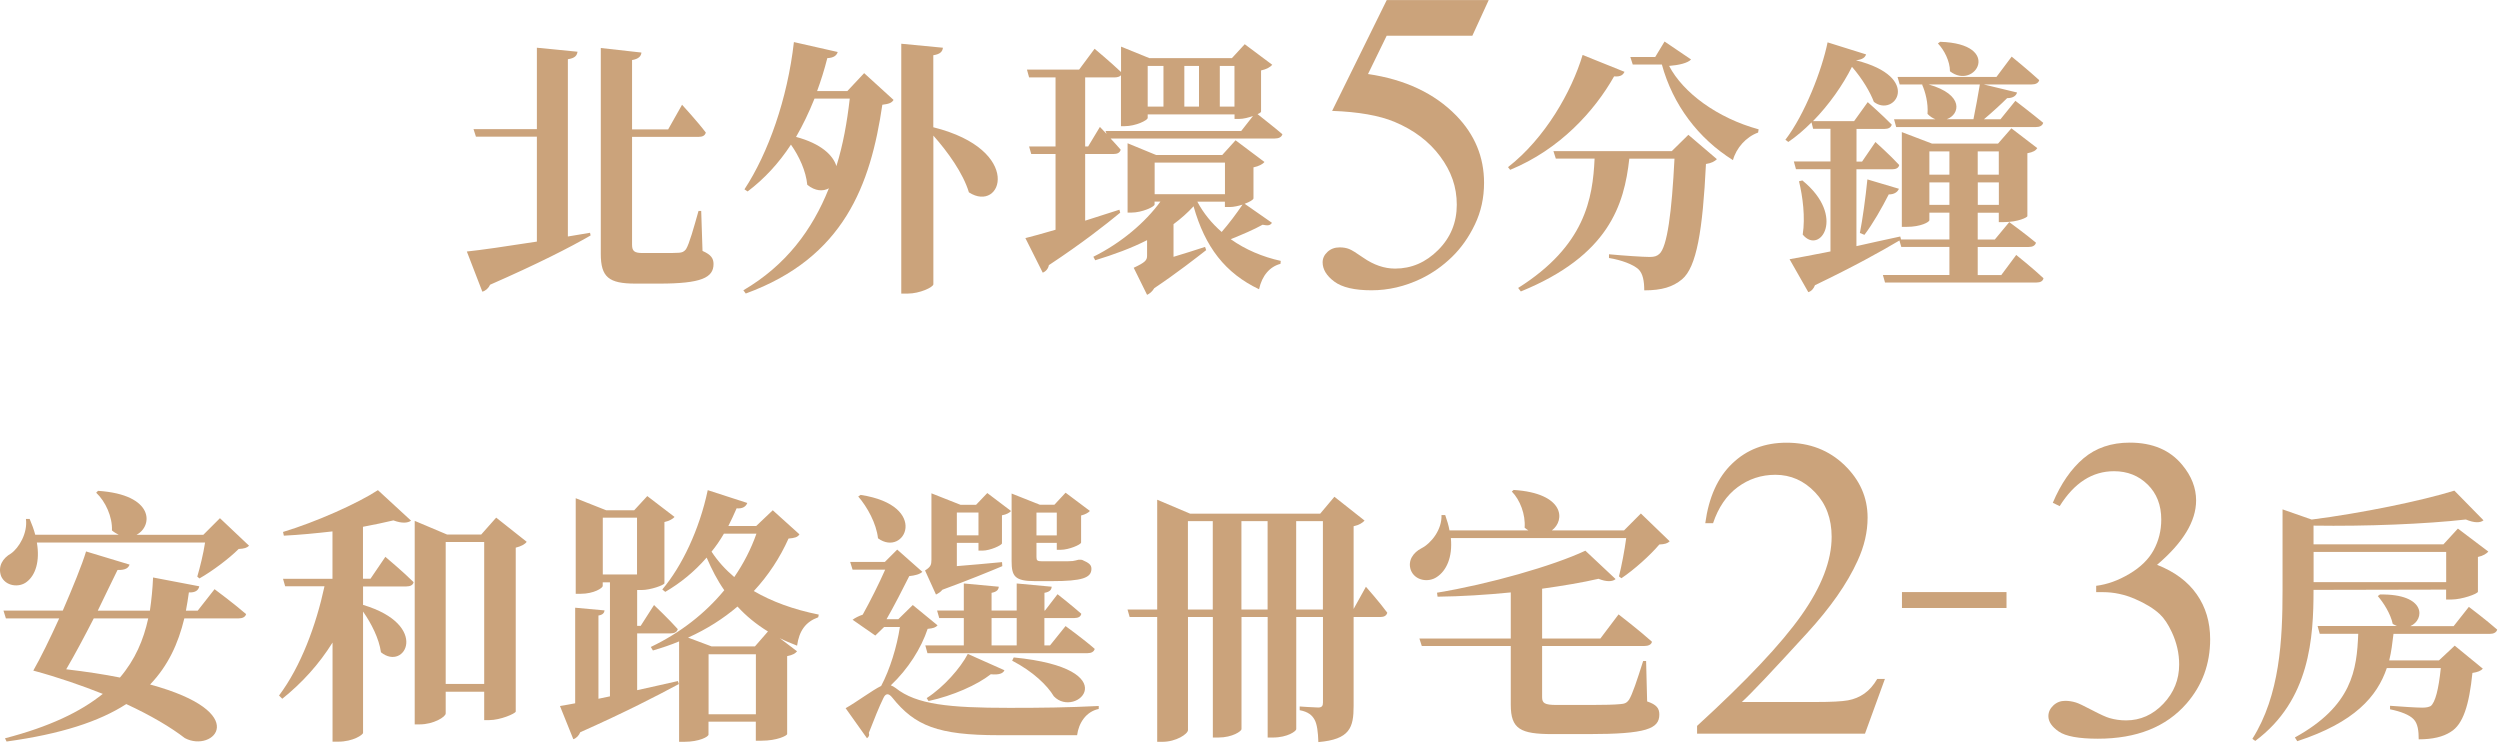
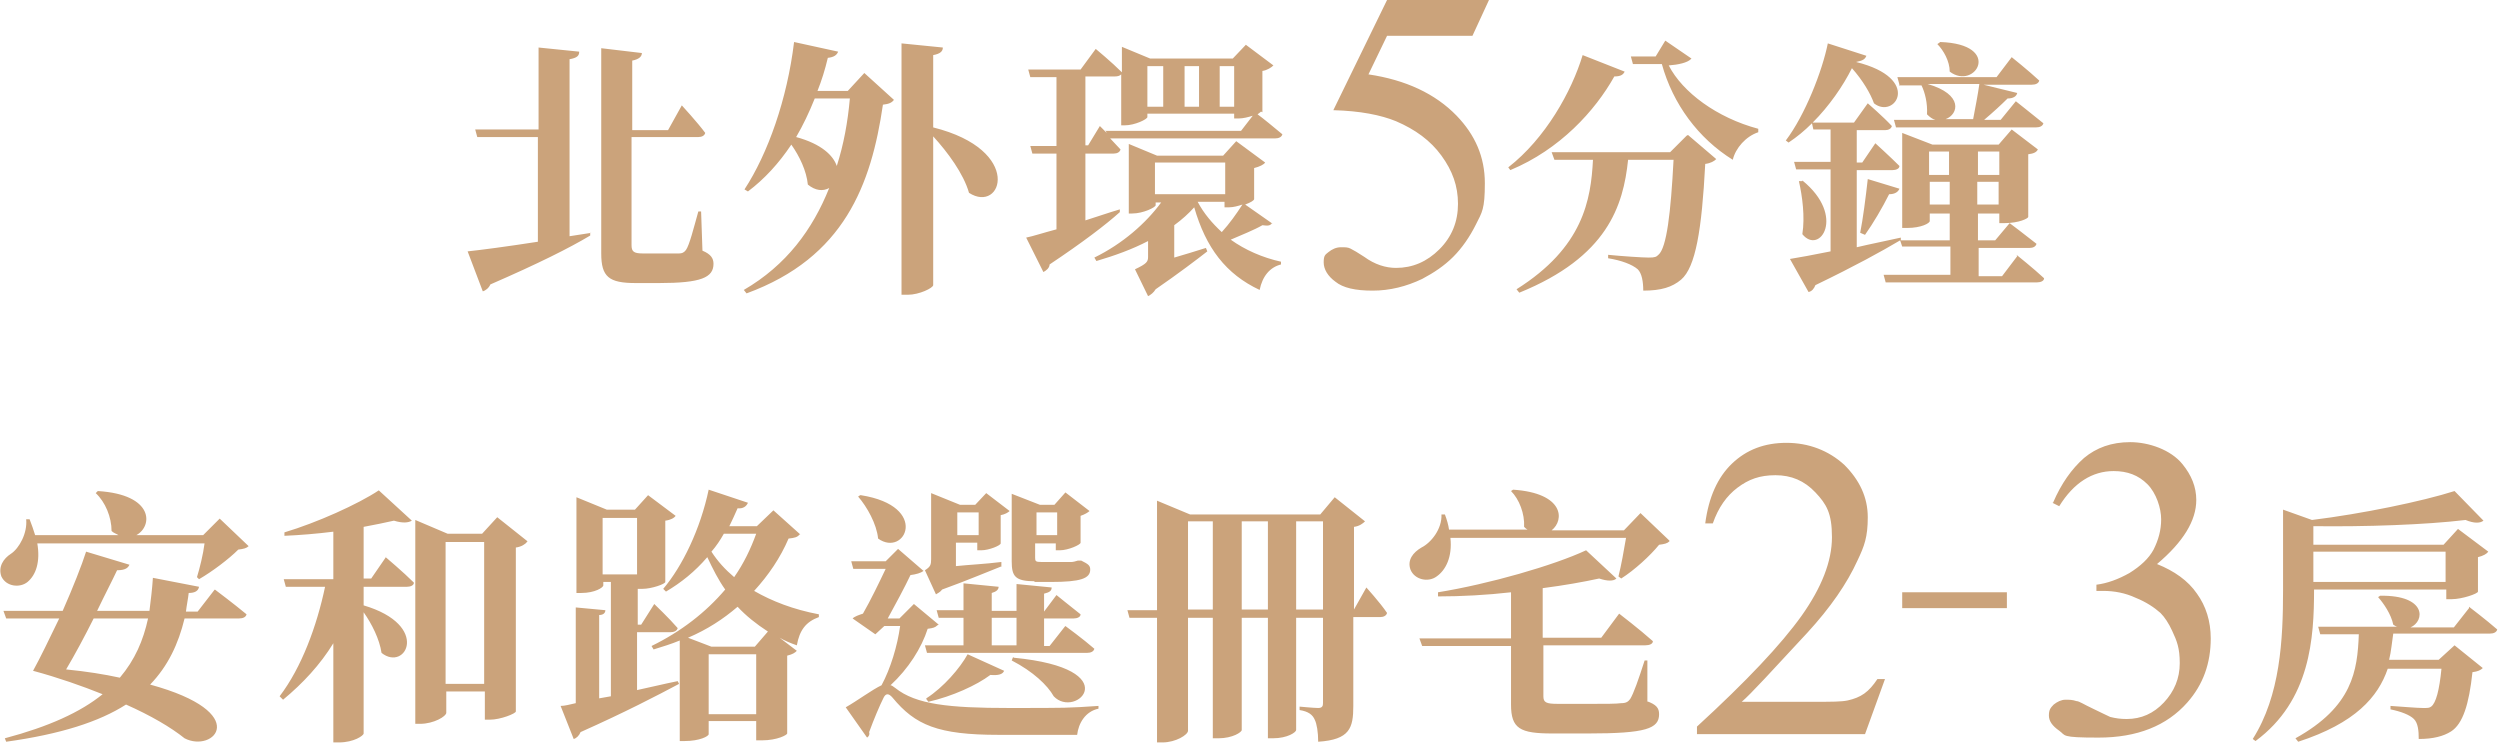
- <svg xmlns="http://www.w3.org/2000/svg" width="363" height="108" viewBox="0 0 363 108" fill="none">
-   <path d="M85.675 33.8L85.755 34.19C82.725 35.94 78.075 38.31 71.165 41.34C70.935 41.85 70.505 42.23 70.035 42.35L67.785 36.52C69.725 36.32 73.485 35.78 77.955 35.08V19.84H69.105L68.755 18.75H77.955V6.93L83.855 7.51C83.775 8.06 83.505 8.44 82.455 8.6V34.34L85.675 33.8ZM102.015 36.44C103.255 36.98 103.605 37.53 103.605 38.34C103.605 40.32 101.825 41.18 95.725 41.18H92.275C88.395 41.18 87.235 40.25 87.235 36.86V6.97L93.135 7.63C93.095 8.14 92.745 8.56 91.775 8.72V18.79H97.015L99.035 15.21C99.035 15.21 101.325 17.7 102.485 19.25C102.365 19.68 102.015 19.87 101.475 19.87H91.775V35.54C91.775 36.47 92.125 36.74 93.325 36.74H96.115C97.205 36.74 98.095 36.74 98.595 36.7C99.025 36.66 99.295 36.58 99.605 36.19C100.075 35.45 100.735 33.08 101.425 30.63H101.815L102.005 36.42L102.015 36.44Z" fill="#CBA37B" />
-   <path d="M125.475 10.62L129.745 14.51C129.475 14.94 129.085 15.09 128.115 15.21C126.405 26.83 122.565 37.41 108.285 42.62L107.935 42.15C114.105 38.53 117.945 33.4 120.355 27.34C119.505 27.81 118.375 27.77 117.215 26.83C117.025 24.85 116.055 22.71 114.845 21C113.065 23.72 110.965 25.98 108.555 27.8L108.095 27.49C111.545 22.24 114.345 14.35 115.275 6.11L121.635 7.55C121.485 8.06 121.055 8.4 120.125 8.44C119.695 10.15 119.195 11.71 118.645 13.22H123.035L125.475 10.62ZM118.265 14.32C117.455 16.34 116.555 18.21 115.585 19.88C119.235 20.85 120.975 22.56 121.445 24.12C122.415 21.01 122.995 17.74 123.385 14.32H118.265ZM135.525 18.48C148.715 21.78 145.495 31.04 140.685 27.93C139.835 25.13 137.625 22.06 135.525 19.69V41.27C135.525 41.7 133.545 42.63 131.795 42.63H130.865V6.35L136.915 6.93C136.835 7.47 136.565 7.86 135.515 8.02V18.48H135.525Z" fill="#CBA37B" />
-   <path d="M183.095 16.22C183.095 16.3 182.905 16.45 182.595 16.57C183.255 17.11 185.035 18.48 186.205 19.49C186.085 19.92 185.665 20.11 185.115 20.11H161.255C161.755 20.65 162.305 21.24 162.725 21.74C162.605 22.17 162.255 22.36 161.715 22.36H157.565V32.04C159.195 31.53 160.865 30.99 162.535 30.45L162.655 30.88C160.525 32.63 157.185 35.27 152.295 38.5C152.215 39.01 151.835 39.43 151.405 39.59L148.885 34.57C149.855 34.34 151.365 33.91 153.265 33.36V22.36H149.735L149.425 21.27H153.265V11.24H149.425L149.115 10.11H156.685L158.935 7.08C158.935 7.08 161.265 9.02 162.775 10.46V6.77L166.885 8.44H178.875L180.735 6.42L184.735 9.41C184.465 9.72 183.885 10.07 183.105 10.23V16.22H183.095ZM160.515 19.02H180.225L181.935 16.84C181.315 17.07 180.535 17.27 179.915 17.27H179.255V16.61H166.645V17.12C166.645 17.47 164.895 18.32 163.305 18.32H162.765V10.93C162.575 11.13 162.265 11.24 161.835 11.24H157.565V21.27H157.995L159.705 18.43C159.705 18.43 160.135 18.86 160.675 19.44L160.515 19.01V19.02ZM184.685 32.36C184.415 32.75 184.105 32.79 183.325 32.63C182.085 33.33 180.335 34.07 178.705 34.73C180.835 36.25 183.325 37.3 185.965 37.88L185.925 38.31C184.415 38.7 183.245 39.98 182.815 42C177.925 39.67 174.975 35.9 173.305 29.95C172.455 30.88 171.485 31.74 170.395 32.55V37.29C171.835 36.86 173.425 36.36 174.975 35.85L175.135 36.32C173.735 37.41 170.865 39.66 167.605 41.84C167.295 42.35 166.905 42.66 166.555 42.81L164.615 38.88C166.285 38.1 166.555 37.79 166.555 37.13V34.87C164.265 36.04 161.705 36.97 159.025 37.79L158.755 37.28C162.825 35.26 166.285 32.3 168.495 29.27H167.645V29.7C167.645 30.01 165.855 30.87 164.265 30.87H163.725V20.8L167.875 22.51H177.465L179.405 20.37L183.595 23.52C183.365 23.83 182.775 24.14 182.005 24.3V28.81C181.965 29.01 181.465 29.32 180.725 29.59L184.685 32.35V32.36ZM166.645 9.57V15.48H168.935V9.57H166.645ZM167.655 28.2H177.865V23.61H167.655V28.2ZM174.095 15.48V9.57H171.965V15.48H174.095ZM173.855 29.29C174.745 30.96 175.955 32.44 177.385 33.68C178.435 32.48 179.515 31.04 180.415 29.71C179.835 29.9 179.135 30.06 178.555 30.06H177.855V29.28H173.855V29.29ZM177.115 9.57V15.48H179.245V9.57H177.115Z" fill="#CBA37B" />
-   <path d="M216.165 0L213.785 5.19H201.345L198.635 10.75C204.025 11.54 208.285 13.55 211.435 16.77C214.135 19.54 215.485 22.8 215.485 26.54C215.485 28.72 215.045 30.74 214.155 32.59C213.275 34.44 212.155 36.02 210.815 37.32C209.475 38.62 207.985 39.67 206.335 40.47C203.995 41.59 201.595 42.15 199.145 42.15C196.695 42.15 194.865 41.73 193.735 40.88C192.605 40.04 192.045 39.1 192.045 38.09C192.045 37.52 192.275 37.02 192.745 36.58C193.215 36.14 193.805 35.92 194.515 35.92C195.045 35.92 195.505 36 195.905 36.16C196.305 36.32 196.975 36.74 197.935 37.41C199.455 38.47 201.005 39 202.565 39C204.945 39 207.025 38.1 208.825 36.3C210.625 34.5 211.525 32.31 211.525 29.72C211.525 27.13 210.725 24.88 209.115 22.71C207.505 20.54 205.295 18.87 202.475 17.69C200.265 16.77 197.245 16.24 193.425 16.1L201.355 0.01H216.165V0Z" fill="#CBA37B" />
-   <path d="M235.875 10.43C235.675 10.86 235.335 11.17 234.365 11.09C231.535 16.11 226.485 21.7 219.275 24.66L218.965 24.27C224.355 20.07 228.195 13.31 229.795 7.98L235.885 10.43H235.875ZM245.145 19.57L249.295 23.11C248.985 23.42 248.515 23.69 247.705 23.81C247.235 33.45 246.345 38.82 244.215 40.57C242.895 41.66 241.305 42.16 238.745 42.16C238.745 40.84 238.555 39.71 237.895 39.09C237.115 38.39 235.485 37.77 233.625 37.46V36.92C235.605 37.11 238.595 37.31 239.525 37.31C240.225 37.31 240.575 37.19 240.925 36.88C242.085 35.91 242.745 30.78 243.135 23.04H236.575C235.835 29.77 233.585 37.11 220.825 42.32L220.435 41.81C230.175 35.67 231.265 28.82 231.535 23.03H225.905L225.555 21.94H242.745L245.155 19.57H245.145ZM245.535 8.64C245.075 9.15 243.785 9.46 242.355 9.57C244.375 13.46 249.375 17.15 255.355 18.78L255.275 19.25C253.525 19.87 252.095 21.51 251.625 23.25C246.585 20.1 242.895 15.2 241.305 9.37H237.075L236.725 8.28H240.335L241.695 6.03L245.535 8.63V8.64Z" fill="#CBA37B" />
-   <path d="M292.755 37.02C292.755 37.02 295.235 39 296.715 40.4C296.635 40.83 296.245 41.02 295.705 41.02H273.705L273.395 39.93H283.055V35.85H276.065L275.795 34.92C273.115 36.51 269.275 38.65 263.535 41.41C263.345 41.92 262.995 42.3 262.565 42.42L259.845 37.64C261.125 37.41 263.225 37.02 265.785 36.51V24.57H260.775L260.465 23.44H265.785V18.7H263.265L263.035 17.77C261.945 18.86 260.865 19.79 259.665 20.61L259.235 20.3C262.065 16.61 264.555 10.15 265.365 6.15L270.955 7.9C270.795 8.37 270.415 8.64 269.485 8.76C279.225 11.21 275.075 17.12 272.085 14.79C271.575 13.43 270.455 11.48 268.905 9.7C267.585 12.34 265.605 15.18 263.245 17.59H269.215L271.195 14.83C271.195 14.83 273.365 16.74 274.685 18.1C274.565 18.53 274.175 18.72 273.635 18.72H269.565V23.46H270.375L272.315 20.62C272.315 20.62 274.525 22.6 275.765 23.96C275.685 24.39 275.295 24.58 274.755 24.58H269.555V35.74C271.615 35.27 273.745 34.81 275.915 34.34L276.035 34.77H283.055V30.88H280.145V31.97C280.145 32.24 278.905 32.94 276.845 32.94H276.145V19.18L280.525 20.85H290.115L292.055 18.63L295.815 21.51C295.585 21.86 295.235 22.09 294.375 22.25V31.39C294.375 31.55 293.055 32.25 290.925 32.25H290.225V30.89H287.165V34.78H289.645L291.745 32.25C291.745 32.25 294.145 34 295.625 35.24C295.505 35.67 295.115 35.86 294.575 35.86H287.165V39.94H290.585L292.755 37.02ZM261.715 26.21C268.115 31.42 264.235 37.1 261.755 34.06C262.145 31.53 261.755 28.54 261.215 26.32L261.715 26.2V26.21ZM270.055 33.83C270.445 31.85 270.875 28.74 271.145 26.05L275.725 27.41C275.525 27.88 275.065 28.23 274.245 28.23C273.235 30.21 271.955 32.47 270.715 34.1L270.055 33.83ZM275.835 12.26L275.525 11.17H289.885L292.095 8.22C292.095 8.22 294.575 10.24 296.095 11.64C295.975 12.07 295.555 12.26 295.005 12.26H288.025L292.875 13.43C292.755 13.9 292.295 14.25 291.435 14.25C290.545 15.14 289.305 16.27 288.065 17.32H290.465L292.635 14.64C292.635 14.64 295.075 16.51 296.675 17.83C296.555 18.26 296.165 18.45 295.585 18.45H275.325L275.015 17.32H281.035C280.645 17.17 280.255 16.93 279.875 16.54C279.995 14.98 279.565 13.35 279.095 12.3L279.175 12.26H275.835ZM286.545 17.31C286.855 15.72 287.245 13.73 287.475 12.26H280.025C285.265 13.74 284.565 16.65 282.665 17.31H286.545ZM280.145 21.98V25.36H283.055V21.98H280.145ZM283.055 29.75V26.48H280.145V29.75H283.055ZM281.695 6.07C290.895 6.34 286.775 13.18 283.135 10.35C283.135 8.87 282.285 7.24 281.385 6.31L281.695 6.08V6.07ZM287.165 21.98V25.36H290.225V21.98H287.165ZM290.235 29.75V26.48H287.175V29.75H290.235Z" fill="#CBA37B" />
-   <path d="M5.355 78.78C5.825 81.54 5.125 83.52 3.915 84.46C2.785 85.39 0.775 85.12 0.155 83.64C-0.345 82.2 0.425 81.03 1.595 80.37C2.755 79.55 4.035 77.42 3.765 75.35H4.305C4.655 76.17 4.925 76.91 5.115 77.64H17.225C16.915 77.48 16.565 77.29 16.255 77.02C16.335 75.04 15.325 72.82 13.965 71.54L14.235 71.27C22.465 71.81 22.225 76.4 19.825 77.65H29.525L31.935 75.24L36.165 79.24C35.855 79.55 35.465 79.67 34.655 79.71C33.255 81.11 30.815 82.94 28.955 83.99L28.645 83.72C29.035 82.4 29.535 80.38 29.775 78.78H5.355ZM31.155 85.55C31.155 85.55 33.985 87.65 35.735 89.17C35.615 89.6 35.195 89.79 34.645 89.79H26.765C25.875 93.48 24.395 96.67 21.795 99.39C36.815 103.47 30.955 109.38 26.835 107.17C24.815 105.61 21.945 103.9 18.335 102.23C14.415 104.76 8.865 106.58 0.955 107.67L0.725 107.2C7.165 105.53 11.705 103.35 14.925 100.75C11.895 99.55 8.565 98.38 4.835 97.37C5.885 95.54 7.275 92.7 8.595 89.79H0.855L0.505 88.66H9.115C10.595 85.24 11.945 81.93 12.495 80.07L18.815 81.98C18.655 82.41 18.315 82.8 17.065 82.76C16.325 84.24 15.315 86.38 14.195 88.67H21.765C21.995 87.11 22.155 85.52 22.225 83.85L28.935 85.13C28.815 85.75 28.315 86.06 27.425 86.02C27.305 86.91 27.155 87.81 26.995 88.67H28.705L31.145 85.56L31.155 85.55ZM13.615 89.79C12.295 92.36 10.895 95 9.615 97.18C12.565 97.53 15.125 97.92 17.415 98.38C19.625 95.78 20.835 92.94 21.525 89.79H13.605H13.615Z" fill="#CBA37B" />
-   <path d="M55.985 80.88C55.985 80.88 58.585 83.06 60.055 84.53C59.975 84.96 59.555 85.15 59.005 85.15H52.715V87.83C62.495 90.75 58.805 97.55 55.315 94.71C55.045 92.73 53.915 90.51 52.715 88.8V106.41C52.715 106.68 51.275 107.69 49.105 107.69H48.285V93.3C46.345 96.41 43.895 99.13 40.985 101.46L40.515 100.99C43.695 96.75 45.905 90.76 47.115 85.13H41.405L41.095 84.04H48.275V77.16C45.905 77.43 43.465 77.67 41.215 77.78L41.095 77.24C45.865 75.8 51.885 73.12 54.875 71.17L59.685 75.6C59.215 75.95 58.365 76.03 57.125 75.56C55.845 75.87 54.335 76.18 52.705 76.49V84.03H53.795L55.965 80.84L55.985 80.88ZM76.475 78.67C76.245 79.02 75.655 79.33 74.885 79.52V103.32C74.805 103.63 72.635 104.56 71.045 104.56H70.305V100.44H64.715V103.59C64.715 104.1 62.935 105.18 60.955 105.18H60.215V75.63L64.905 77.61H69.875L72.045 75.16L76.465 78.66L76.475 78.67ZM70.305 99.31V78.7H64.715V99.31H70.305Z" fill="#CBA37B" />
-   <path d="M92.525 100.21C94.425 99.78 96.445 99.35 98.425 98.89L98.575 99.32C95.395 101.03 90.815 103.4 84.255 106.32C84.065 106.79 83.675 107.21 83.245 107.33L81.305 102.51C81.885 102.43 82.625 102.28 83.515 102.12V88.24L87.785 88.63C87.745 88.98 87.515 89.29 86.895 89.37V101.46L88.565 101.11V84.55H87.515V85.09C87.515 85.36 86.275 86.22 84.295 86.22H83.595V72.34L88.015 74.09H92.085L93.985 72.03L97.945 75.06C97.715 75.33 97.205 75.64 96.475 75.8V84.7C96.395 84.97 94.455 85.67 93.175 85.67H92.515V90.88H93.025L94.965 87.85C94.965 87.85 97.175 89.95 98.415 91.35C98.295 91.78 97.915 91.97 97.365 91.97H92.515V100.21H92.525ZM87.525 83.41H92.495V75.17H87.525V83.41ZM116.085 77.58C115.815 78.01 115.385 78.12 114.495 78.2C113.255 80.96 111.585 83.53 109.455 85.82C112.055 87.34 115.195 88.5 118.885 89.24L118.805 89.63C116.985 90.29 116.045 91.57 115.735 93.75C114.845 93.4 113.985 93.05 113.215 92.66L115.735 94.57C115.465 94.88 115.115 95.11 114.295 95.27V106.58C114.295 106.81 112.855 107.55 110.565 107.55H109.745V104.79H102.875V106.66C102.875 106.97 101.555 107.71 99.345 107.71H98.605V93.13C97.405 93.64 96.125 94.06 94.805 94.45L94.495 93.94C98.805 91.88 102.415 89.04 105.165 85.7C104.155 84.26 103.345 82.67 102.605 80.96C100.815 83.02 98.805 84.65 96.595 85.94L96.165 85.59C98.995 82.25 101.555 76.92 102.765 71.17L108.505 73.03C108.315 73.54 107.845 73.89 106.955 73.81C106.565 74.7 106.175 75.56 105.755 76.38H109.795L112.205 74.09L116.085 77.59V77.58ZM111.505 91.69C109.795 90.64 108.325 89.43 107.085 88.07C105.025 89.82 102.665 91.34 99.905 92.58L103.325 93.86H109.615L111.515 91.68L111.505 91.69ZM109.755 103.71V95H102.885V103.71H109.755ZM105.105 77.5C104.565 78.43 103.975 79.29 103.315 80.1C104.205 81.46 105.335 82.71 106.615 83.79C107.975 81.81 109.055 79.71 109.835 77.49H105.105V77.5Z" fill="#CBA37B" />
-   <path d="M136.135 90.8C135.865 91.11 135.515 91.23 134.695 91.31C133.765 94.11 131.865 97.14 129.345 99.51C129.575 99.59 129.775 99.71 130.045 99.9C133.075 102.31 137.805 102.78 146.535 102.78C151.195 102.78 154.915 102.74 159.535 102.51V102.94C157.675 103.33 156.625 105 156.395 106.75H144.985C136.215 106.75 132.835 105.39 129.575 101.31C128.995 100.57 128.565 100.69 128.255 101.39C127.675 102.56 126.895 104.5 126.155 106.41C126.275 106.76 126.155 106.99 125.885 107.19L122.785 102.83C124.375 101.94 126.705 100.19 127.945 99.6C129.225 97.19 130.235 93.88 130.665 91.04H128.375L127.095 92.28L123.795 89.99C124.145 89.72 124.685 89.45 125.265 89.25C126.315 87.38 127.675 84.66 128.525 82.72H123.795L123.445 81.59H128.485L130.275 79.8L133.925 83.03C133.575 83.38 132.835 83.57 132.025 83.65C131.175 85.36 129.815 88 128.725 89.91H130.435L132.535 87.85L136.145 90.81L136.135 90.8ZM124.965 71.86C135.095 73.41 131.365 81 127.485 78.16C127.255 76.02 125.935 73.61 124.615 72.09L124.965 71.86ZM145.525 82.21C143.775 82.95 140.445 84.31 136.835 85.63C136.565 85.98 136.215 86.17 135.905 86.33L134.315 82.83C135.135 82.32 135.245 82.01 135.245 81.27V71.63L139.475 73.3H141.725L143.355 71.59L146.805 74.2C146.615 74.43 146.145 74.71 145.485 74.82V78.9C145.445 79.17 143.775 79.95 142.655 79.95H142.075V78.82H138.935V82.2C140.835 82.04 143.165 81.85 145.495 81.62L145.535 82.2L145.525 82.21ZM154.725 90.91C154.725 90.91 157.365 92.82 158.955 94.22C158.835 94.65 158.445 94.84 157.905 94.84H134.665L134.355 93.71H139.945V89.74H136.375L136.065 88.65H139.945V84.72L145.025 85.19C144.985 85.62 144.755 85.93 143.975 86.08V88.65H147.625V84.72L152.705 85.19C152.665 85.66 152.435 85.93 151.655 86.08V88.65H151.735L153.555 86.28C153.555 86.28 155.685 87.95 157.005 89.12C156.925 89.55 156.545 89.74 155.995 89.74H151.645V93.71H152.465L154.715 90.91H154.725ZM134.545 101.37C137.025 99.78 139.475 96.98 140.525 94.95L145.845 97.32C145.655 97.79 145.035 98.02 143.865 97.9C141.885 99.45 138.395 101.01 134.825 101.79L134.555 101.36L134.545 101.37ZM142.075 77.73V74.42H138.935V77.73H142.075ZM143.975 93.71H147.625V89.74H143.975V93.71ZM150.265 84.38C147.315 84.38 146.885 83.64 146.885 81.46V71.66L150.995 73.29H153.095L154.725 71.54L158.255 74.19C158.065 74.42 157.595 74.7 156.975 74.85V78.78C156.935 79.09 155.195 79.83 154.025 79.83H153.445V78.82H150.495V80.88C150.495 81.39 150.615 81.5 151.345 81.5H154.955C155.185 81.5 155.535 81.46 155.765 81.46C155.995 81.42 156.385 81.34 156.615 81.27H156.965L157.155 81.31C158.125 81.74 158.475 82.01 158.475 82.59C158.475 83.91 157.115 84.38 152.735 84.38H150.255H150.265ZM147.195 95.46C163.765 97.09 156.235 104.48 153.015 101.1C152.085 99.54 150.025 97.52 146.965 95.93L147.195 95.46ZM150.495 74.43V77.74H153.445V74.43H150.495Z" fill="#CBA37B" />
-   <path d="M198.335 85.2C198.335 85.2 200.395 87.53 201.435 88.97C201.315 89.4 200.965 89.59 200.425 89.59H196.545V102.5C196.545 105.65 196.005 107.36 191.425 107.75C191.385 106.31 191.235 105.15 190.885 104.52C190.535 103.86 189.955 103.35 188.715 103.12V102.58C188.715 102.58 190.845 102.73 191.395 102.73C191.975 102.73 192.095 102.46 192.095 101.99V89.59H188.215V105.88C188.215 106.15 186.975 107.09 184.805 107.09H184.065V89.59H180.265V105.88C180.265 106.15 178.985 107.09 176.885 107.09H176.105V89.59H172.495V106C172.495 106.58 170.745 107.71 168.805 107.71H168.025V89.59H164.025L163.715 88.5H168.025V72.56L172.795 74.58H191.695L193.755 72.13L198.135 75.59C197.865 75.9 197.325 76.25 196.545 76.41V88.42L198.335 85.19V85.2ZM176.095 88.5V75.67H172.485V88.5H176.095ZM184.055 88.5V75.67H180.255V88.5H184.055ZM192.085 88.5V75.67H188.205V88.5H192.085Z" fill="#CBA37B" />
-   <path d="M242.445 78.59C242.135 78.9 241.745 79.02 240.935 79.06C239.615 80.62 237.285 82.72 235.425 83.96L235.075 83.69C235.465 82.13 235.895 79.88 236.125 78.13H210.665C210.935 80.93 210.005 82.87 208.645 83.77C207.405 84.63 205.425 84.31 204.845 82.76C204.375 81.4 205.195 80.23 206.395 79.61C207.835 78.87 209.385 76.89 209.305 74.79H209.845C210.115 75.57 210.345 76.31 210.465 77.01H221.915C221.725 76.89 221.565 76.78 221.375 76.62C221.525 74.72 220.715 72.58 219.515 71.37L219.785 71.14C227.155 71.61 227.315 75.53 225.335 77.01H235.815L238.255 74.56L242.445 78.6V78.59ZM239.145 101.84C240.545 102.31 240.935 102.85 240.935 103.75C240.935 105.81 239.075 106.59 230.655 106.59H225.415C220.755 106.59 219.365 105.85 219.365 102.35V93.8H206.445L206.095 92.71H219.365V86.02C215.835 86.37 212.185 86.6 208.735 86.64L208.655 86.06C216.185 84.82 225.495 82.17 230.195 79.96L234.585 84.08C234.155 84.47 233.265 84.51 232.105 84.04C229.775 84.58 226.985 85.05 223.915 85.48V92.71H232.375L235.015 89.21C235.015 89.21 238.045 91.54 239.865 93.18C239.785 93.61 239.325 93.8 238.735 93.8H223.915V101.23C223.915 102.09 224.265 102.36 226.015 102.36H231.095C232.915 102.36 234.475 102.32 235.245 102.24C235.905 102.2 236.215 102.05 236.525 101.62C237.035 100.8 237.685 98.82 238.585 95.98H239.015L239.165 101.85L239.145 101.84Z" fill="#CBA37B" />
-   <path d="M273.695 98.56L270.795 106.53H246.415V105.4C253.585 98.85 258.635 93.49 261.565 89.34C264.495 85.19 265.955 81.39 265.955 77.95C265.955 75.32 265.155 73.17 263.545 71.48C261.935 69.79 260.015 68.94 257.785 68.94C255.755 68.94 253.925 69.54 252.315 70.73C250.705 71.92 249.505 73.67 248.735 75.97H247.605C248.115 72.2 249.415 69.31 251.525 67.3C253.625 65.28 256.255 64.28 259.405 64.28C262.755 64.28 265.555 65.36 267.805 67.52C270.045 69.68 271.175 72.22 271.175 75.15C271.175 77.25 270.685 79.35 269.715 81.44C268.215 84.74 265.775 88.23 262.395 91.92C257.335 97.46 254.175 100.8 252.915 101.93H263.705C265.895 101.93 267.435 101.85 268.325 101.69C269.205 101.53 270.005 101.2 270.715 100.7C271.425 100.2 272.045 99.49 272.575 98.58H273.705L273.695 98.56Z" fill="#CBA37B" />
-   <path d="M276.165 85.97H291.345V88.28H276.165V85.97Z" fill="#CBA37B" />
-   <path d="M298.065 73.01C299.245 70.22 300.735 68.07 302.525 66.55C304.325 65.03 306.565 64.27 309.245 64.27C312.555 64.27 315.095 65.35 316.865 67.51C318.205 69.12 318.875 70.84 318.875 72.67C318.875 75.68 316.985 78.8 313.205 82.01C315.745 83.01 317.665 84.43 318.965 86.29C320.265 88.14 320.915 90.32 320.915 92.82C320.915 96.4 319.775 99.51 317.505 102.13C314.535 105.55 310.245 107.26 304.615 107.26C301.835 107.26 299.935 106.91 298.935 106.22C297.925 105.53 297.425 104.78 297.425 103.99C297.425 103.4 297.665 102.88 298.145 102.43C298.625 101.98 299.195 101.76 299.865 101.76C300.375 101.76 300.895 101.84 301.415 102C301.765 102.1 302.545 102.47 303.765 103.11C304.985 103.75 305.825 104.13 306.295 104.26C307.045 104.48 307.845 104.6 308.705 104.6C310.775 104.6 312.585 103.8 314.115 102.19C315.645 100.58 316.415 98.68 316.415 96.48C316.415 94.87 316.055 93.3 315.345 91.78C314.815 90.64 314.235 89.77 313.605 89.18C312.735 88.37 311.535 87.63 310.005 86.97C308.485 86.31 306.925 85.98 305.345 85.98H304.365V85.06C305.975 84.86 307.585 84.28 309.195 83.32C310.815 82.36 311.985 81.21 312.715 79.87C313.445 78.52 313.815 77.05 313.815 75.44C313.815 73.34 313.155 71.65 311.845 70.36C310.535 69.07 308.905 68.42 306.955 68.42C303.805 68.42 301.175 70.11 299.065 73.49L298.055 73L298.065 73.01Z" fill="#CBA37B" />
-   <path d="M327.475 107.59L327.045 107.28C331.045 100.94 331.425 92.89 331.425 85.7V73.96L335.655 75.44C342.915 74.51 351.605 72.72 356.375 71.24L360.605 75.55C360.135 75.94 359.245 75.94 358.045 75.43C352.265 76.09 343.495 76.44 335.925 76.32V79.04H354.785L356.885 76.75L361.305 80.09C361.075 80.36 360.565 80.71 359.795 80.87V85.92C359.755 86.23 357.465 87.05 355.955 87.05H355.175V85.61L335.925 85.65C335.925 92.57 335.425 101.67 327.465 107.58L327.475 107.59ZM358.485 88.12C358.485 88.12 361.005 90.02 362.595 91.42C362.475 91.85 362.055 92.04 361.505 92.04H347.535C347.375 93.36 347.225 94.65 346.915 95.89H354.135L356.425 93.75L360.505 97.09C360.235 97.4 359.765 97.6 358.995 97.71C358.525 102.38 357.635 105.18 355.855 106.26C354.725 107 353.215 107.35 351.195 107.35C351.195 106.15 351.075 105.06 350.455 104.43C349.875 103.81 348.595 103.3 347.035 102.99V102.48C348.505 102.6 350.955 102.75 351.695 102.75C352.315 102.75 352.625 102.67 352.935 102.52C353.595 102.01 354.095 100.07 354.405 97H346.565C345.165 101.12 341.905 104.89 333.565 107.62L333.215 107.08C341.555 102.49 342.215 97.24 342.415 92.03H336.825L336.515 90.9H348.045C347.855 90.82 347.615 90.71 347.425 90.59C347.115 89.11 346.065 87.48 345.255 86.55L345.565 86.32C352.355 86.2 352.085 90.01 349.985 90.91H356.275L358.485 88.11V88.12ZM335.935 80.14V84.53H355.185V80.14H335.935Z" fill="#CBA37B" />
+ <svg xmlns="http://www.w3.org/2000/svg" version="1.1" viewBox="0 0 363 108">
+   <path fill="#cba37b" d="M85.7,33.8v.4c-3,1.8-7.6,4.1-14.5,7.1-.2.5-.7.9-1.1,1l-2.2-5.8c1.9-.2,5.7-.7,10.2-1.4v-15.2h-8.8l-.3-1.1h9.2V6.9l5.9.6c0,.6-.3.9-1.4,1.1v25.7l3.2-.5ZM102,36.4c1.2.5,1.6,1.1,1.6,1.9,0,2-1.8,2.8-7.9,2.8h-3.4c-3.9,0-5-.9-5-4.3V7l5.9.7c0,.5-.4.9-1.4,1.1v10.1h5.2l2-3.6s2.3,2.5,3.4,4c-.1.4-.5.6-1,.6h-9.7v15.7c0,.9.3,1.2,1.6,1.2h2.8c1.1,0,2,0,2.5,0,.4,0,.7-.1,1-.5.5-.7,1.1-3.1,1.8-5.6h.4l.2,5.8h0ZM125.5,10.6l4.3,3.9c-.3.4-.7.6-1.6.7-1.7,11.6-5.6,22.2-19.8,27.4l-.4-.5c6.2-3.6,10-8.8,12.4-14.8-.9.5-2,.4-3.1-.5-.2-2-1.2-4.1-2.4-5.8-1.8,2.7-3.9,5-6.3,6.8l-.5-.3c3.4-5.2,6.2-13.1,7.2-21.4l6.4,1.4c-.2.5-.6.8-1.5.9-.4,1.7-.9,3.3-1.5,4.8h4.4l2.4-2.6ZM118.3,14.3c-.8,2-1.7,3.9-2.7,5.6,3.7,1,5.4,2.7,5.9,4.2,1-3.1,1.6-6.4,1.9-9.8h-5.1ZM135.5,18.5c13.2,3.3,10,12.6,5.2,9.5-.8-2.8-3.1-5.9-5.2-8.2v21.6c0,.4-2,1.4-3.7,1.4h-.9V6.3l6,.6c0,.5-.3.9-1.4,1.1v10.5h0ZM183.1,16.2c0,0-.2.2-.5.4.7.5,2.4,1.9,3.6,2.9-.1.4-.5.6-1.1.6h-23.9c.5.5,1,1.1,1.5,1.6-.1.4-.5.6-1,.6h-4.1v9.7c1.6-.5,3.3-1.1,5-1.6v.4c-2,1.8-5.4,4.4-10.2,7.6,0,.5-.5.9-.9,1.1l-2.5-5c1-.2,2.5-.7,4.4-1.2v-11h-3.5l-.3-1.1h3.8v-10h-3.8l-.3-1.1h7.6l2.2-3s2.3,1.9,3.8,3.4v-3.7l4.1,1.7h12l1.9-2,4,3c-.3.3-.9.7-1.6.8v6h0ZM160.5,19h19.7l1.7-2.2c-.6.2-1.4.4-2,.4h-.7v-.7h-12.6v.5c0,.3-1.8,1.2-3.3,1.2h-.5v-7.4c-.2.2-.5.3-.9.3h-4.3v10h.4l1.7-2.8s.4.4,1,1l-.2-.4h0ZM184.7,32.4c-.3.4-.6.4-1.4.3-1.2.7-3,1.4-4.6,2.1,2.1,1.5,4.6,2.6,7.3,3.2v.4c-1.6.4-2.7,1.7-3.1,3.7-4.9-2.3-7.8-6.1-9.5-12-.8.9-1.8,1.8-2.9,2.6v4.7c1.4-.4,3-.9,4.6-1.4l.2.5c-1.4,1.1-4.3,3.3-7.5,5.5-.3.5-.7.8-1.1,1l-1.9-3.9c1.7-.8,1.9-1.1,1.9-1.8v-2.3c-2.3,1.2-4.8,2.1-7.5,2.9l-.3-.5c4.1-2,7.5-5,9.7-8h-.8v.4c0,.3-1.8,1.2-3.4,1.2h-.5v-10.1l4.1,1.7h9.6l1.9-2.1,4.2,3.1c-.2.3-.8.6-1.6.8v4.5c0,.2-.5.5-1.3.8l4,2.8h0ZM166.6,9.6v5.9h2.3v-5.9h-2.3ZM167.7,28.2h10.2v-4.6h-10.2v4.6ZM174.1,15.5v-5.9h-2.1v5.9h2.1ZM173.9,29.3c.9,1.7,2.1,3.1,3.5,4.4,1.1-1.2,2.1-2.6,3-4-.6.2-1.3.4-1.9.4h-.7v-.8h-4ZM177.1,9.6v5.9h2.1v-5.9h-2.1ZM216.2,0l-2.4,5.2h-12.4l-2.7,5.6c5.4.8,9.7,2.8,12.8,6,2.7,2.8,4.1,6,4.1,9.8s-.4,4.2-1.3,6c-.9,1.8-2,3.4-3.3,4.7s-2.8,2.3-4.5,3.2c-2.3,1.1-4.7,1.7-7.2,1.7s-4.3-.4-5.4-1.3c-1.1-.8-1.7-1.8-1.7-2.8s.2-1.1.7-1.5c.5-.4,1.1-.7,1.8-.7s1,0,1.4.2,1.1.6,2,1.2c1.5,1.1,3.1,1.6,4.6,1.6,2.4,0,4.5-.9,6.3-2.7s2.7-4,2.7-6.6-.8-4.8-2.4-7c-1.6-2.2-3.8-3.8-6.6-5-2.2-.9-5.2-1.5-9.1-1.6L201.4,0h14.8ZM235.9,10.4c-.2.4-.5.7-1.5.7-2.8,5-7.9,10.6-15.1,13.6l-.3-.4c5.4-4.2,9.2-11,10.8-16.3l6.1,2.4h0ZM245.1,19.6l4.1,3.5c-.3.3-.8.6-1.6.7-.5,9.6-1.4,15-3.5,16.8-1.3,1.1-2.9,1.6-5.5,1.6,0-1.3-.2-2.5-.8-3.1-.8-.7-2.4-1.3-4.3-1.6v-.5c2,.2,5,.4,5.9.4s1.1-.1,1.4-.4c1.2-1,1.8-6.1,2.2-13.8h-6.6c-.7,6.7-3,14.1-15.8,19.3l-.4-.5c9.7-6.1,10.8-13,11.1-18.8h-5.6l-.4-1.1h17.2l2.4-2.4h0ZM245.5,8.6c-.5.5-1.8.8-3.2.9,2,3.9,7,7.6,13,9.2v.5c-1.8.6-3.3,2.3-3.7,4-5-3.1-8.7-8.1-10.3-13.9h-4.2l-.3-1.1h3.6l1.4-2.3,3.8,2.6h0ZM292.8,37s2.5,2,4,3.4c0,.4-.5.6-1,.6h-22l-.3-1.1h9.7v-4.1h-7l-.3-.9c-2.7,1.6-6.5,3.7-12.3,6.5-.2.5-.5.9-1,1l-2.7-4.8c1.3-.2,3.4-.6,5.9-1.1v-11.9h-5l-.3-1.1h5.3v-4.7h-2.5l-.2-.9c-1.1,1.1-2.2,2-3.4,2.8l-.4-.3c2.8-3.7,5.3-10.1,6.1-14.1l5.6,1.8c-.2.5-.5.7-1.5.9,9.7,2.4,5.6,8.4,2.6,6-.5-1.4-1.6-3.3-3.2-5.1-1.3,2.6-3.3,5.5-5.7,7.9h6l2-2.8s2.2,1.9,3.5,3.3c-.1.4-.5.6-1,.6h-4.1v4.7h.8l1.9-2.8s2.2,2,3.5,3.3c0,.4-.5.6-1,.6h-5.2v11.2c2.1-.5,4.2-.9,6.4-1.4v.4h7.1v-3.9h-2.9v1.1c0,.3-1.2,1-3.3,1h-.7v-13.8l4.4,1.7h9.6l1.9-2.2,3.8,2.9c-.2.4-.6.6-1.4.7v9.1c0,.2-1.3.9-3.5.9h-.7v-1.4h-3.1v3.9h2.5l2.1-2.5s2.4,1.8,3.9,3c-.1.4-.5.6-1,.6h-7.4v4.1h3.4l2.2-2.9ZM261.7,26.2c6.4,5.2,2.5,10.9,0,7.8.4-2.5,0-5.5-.5-7.7h.5c0-.1,0-.1,0-.1ZM270.1,33.8c.4-2,.8-5.1,1.1-7.8l4.6,1.4c-.2.5-.7.8-1.5.8-1,2-2.3,4.2-3.5,5.9l-.7-.3ZM275.8,12.3l-.3-1.1h14.4l2.2-2.9s2.5,2,4,3.4c-.1.4-.5.6-1.1.6h-7l4.9,1.2c-.1.5-.6.8-1.4.8-.9.9-2.1,2-3.4,3.1h2.4l2.2-2.7s2.4,1.9,4,3.2c-.1.4-.5.6-1.1.6h-20.3l-.3-1.1h6c-.4-.1-.8-.4-1.2-.8.1-1.6-.3-3.2-.8-4.2h0s-3.3,0-3.3,0ZM286.5,17.3c.3-1.6.7-3.6.9-5.1h-7.5c5.2,1.5,4.5,4.4,2.6,5.1h3.9ZM280.1,22v3.4h2.9v-3.4h-2.9ZM283.1,29.7v-3.3h-2.9v3.3h2.9ZM281.7,6.1c9.2.3,5.1,7.1,1.4,4.3,0-1.5-.9-3.1-1.8-4l.3-.2h0ZM287.2,22v3.4h3.1v-3.4h-3.1ZM290.2,29.7v-3.3h-3.1v3.3h3.1ZM5.4,78.8c.5,2.8-.2,4.7-1.4,5.7-1.1.9-3.1.7-3.8-.8-.5-1.4.3-2.6,1.4-3.3,1.2-.8,2.4-3,2.2-5h.5c.3.8.6,1.6.8,2.3h12.1c-.3-.2-.7-.3-1-.6,0-2-.9-4.2-2.3-5.5l.3-.3c8.2.5,8,5.1,5.6,6.4h9.7l2.4-2.4,4.2,4c-.3.3-.7.4-1.5.5-1.4,1.4-3.8,3.2-5.7,4.3l-.3-.3c.4-1.3.9-3.3,1.1-4.9H5.4ZM31.2,85.6s2.8,2.1,4.6,3.6c-.1.4-.5.6-1.1.6h-7.9c-.9,3.7-2.4,6.9-5,9.6,15,4.1,9.2,10,5,7.8-2-1.6-4.9-3.3-8.5-4.9-3.9,2.5-9.5,4.3-17.4,5.4l-.2-.5c6.4-1.7,11-3.8,14.2-6.4-3-1.2-6.4-2.4-10.1-3.4,1-1.8,2.4-4.7,3.8-7.6H.9l-.4-1.1h8.6c1.5-3.4,2.8-6.7,3.4-8.6l6.3,1.9c-.2.4-.5.8-1.8.8-.7,1.5-1.8,3.6-2.9,5.9h7.6c.2-1.6.4-3.2.5-4.8l6.7,1.3c-.1.6-.6.9-1.5.9-.1.9-.3,1.8-.4,2.7h1.7l2.4-3.1h0ZM13.6,89.8c-1.3,2.6-2.7,5.2-4,7.4,3,.3,5.5.7,7.8,1.2,2.2-2.6,3.4-5.4,4.1-8.6h-7.9,0ZM56,80.9s2.6,2.2,4.1,3.7c0,.4-.5.6-1,.6h-6.3v2.7c9.8,2.9,6.1,9.7,2.6,6.9-.3-2-1.4-4.2-2.6-5.9v17.6c0,.3-1.4,1.3-3.6,1.3h-.8v-14.4c-1.9,3.1-4.4,5.8-7.3,8.2l-.5-.5c3.2-4.2,5.4-10.2,6.6-15.9h-5.7l-.3-1.1h7.2v-6.9c-2.4.3-4.8.5-7.1.6v-.5c4.7-1.4,10.7-4.1,13.7-6.1l4.8,4.4c-.5.3-1.3.4-2.6,0-1.3.3-2.8.6-4.4.9v7.5h1.1l2.2-3.2h0ZM76.5,78.7c-.2.3-.8.7-1.6.8v23.8c0,.3-2.2,1.2-3.8,1.2h-.7v-4.1h-5.6v3.1c0,.5-1.8,1.6-3.8,1.6h-.7v-29.6l4.7,2h5l2.2-2.4,4.4,3.5h0ZM70.3,99.3v-20.6h-5.6v20.6h5.6ZM92.5,100.2c1.9-.4,3.9-.9,5.9-1.3l.2.4c-3.2,1.7-7.8,4.1-14.3,7-.2.5-.6.9-1,1l-1.9-4.8c.6,0,1.3-.2,2.2-.4v-13.9l4.3.4c0,.4-.3.7-.9.7v12.1l1.7-.3v-16.6h-1.1v.5c0,.3-1.2,1.1-3.2,1.1h-.7v-13.9l4.4,1.8h4.1l1.9-2.1,4,3c-.2.3-.7.6-1.5.7v8.9c0,.3-2,1-3.3,1h-.7v5.2h.5l1.9-3s2.2,2.1,3.4,3.5c-.1.4-.5.6-1.1.6h-4.8v8.2h0ZM87.5,83.4h5v-8.2h-5v8.2ZM116.1,77.6c-.3.4-.7.5-1.6.6-1.2,2.8-2.9,5.3-5,7.6,2.6,1.5,5.7,2.7,9.4,3.4v.4c-1.9.7-2.8,1.9-3.2,4.1-.9-.3-1.8-.7-2.5-1.1l2.5,1.9c-.3.3-.6.5-1.4.7v11.3c0,.2-1.4,1-3.7,1h-.8v-2.8h-6.9v1.9c0,.3-1.3,1-3.5,1h-.7v-14.6c-1.2.5-2.5.9-3.8,1.3l-.3-.5c4.3-2.1,7.9-4.9,10.7-8.2-1-1.4-1.8-3-2.6-4.7-1.8,2.1-3.8,3.7-6,5l-.4-.4c2.8-3.3,5.4-8.7,6.6-14.4l5.7,1.9c-.2.5-.7.9-1.5.8-.4.9-.8,1.8-1.2,2.6h4l2.4-2.3,3.9,3.5h0ZM111.5,91.7c-1.7-1.1-3.2-2.3-4.4-3.6-2.1,1.8-4.4,3.3-7.2,4.5l3.4,1.3h6.3l1.9-2.2h0ZM109.8,103.7v-8.7h-6.9v8.7h6.9ZM105.1,77.5c-.5.9-1.1,1.8-1.8,2.6.9,1.4,2,2.6,3.3,3.7,1.4-2,2.4-4.1,3.2-6.3h-4.7ZM136.1,90.8c-.3.3-.6.4-1.4.5-.9,2.8-2.8,5.8-5.4,8.2.2,0,.4.2.7.4,3,2.4,7.8,2.9,16.5,2.9s8.4,0,13-.3v.4c-1.9.4-2.9,2.1-3.1,3.8h-11.4c-8.8,0-12.1-1.4-15.4-5.4-.6-.7-1-.6-1.3,0-.6,1.2-1.4,3.1-2.1,5,.1.3,0,.6-.3.8l-3.1-4.4c1.6-.9,3.9-2.6,5.2-3.2,1.3-2.4,2.3-5.7,2.7-8.6h-2.3l-1.3,1.2-3.3-2.3c.3-.3.9-.5,1.5-.7,1.1-1.9,2.4-4.6,3.3-6.5h-4.7l-.3-1.1h5l1.8-1.8,3.7,3.2c-.4.3-1.1.5-1.9.6-.8,1.7-2.2,4.3-3.3,6.3h1.7l2.1-2.1,3.6,3h0ZM125,71.9c10.1,1.6,6.4,9.1,2.5,6.3-.2-2.1-1.6-4.6-2.9-6.1l.3-.2ZM145.5,82.2c-1.8.7-5.1,2.1-8.7,3.4-.3.4-.6.5-.9.7l-1.6-3.5c.8-.5.9-.8.9-1.6v-9.6l4.2,1.7h2.2l1.6-1.7,3.4,2.6c-.2.2-.7.5-1.3.6v4.1c0,.3-1.7,1-2.8,1h-.6v-1.1h-3.1v3.4c1.9-.2,4.2-.3,6.6-.6v.6s0,0,0,0ZM154.7,90.9s2.6,1.9,4.2,3.3c-.1.4-.5.6-1.1.6h-23.2l-.3-1.1h5.6v-4h-3.6l-.3-1.1h3.9v-3.9l5.1.5c0,.4-.3.7-1,.9v2.6h3.6v-3.9l5.1.5c0,.5-.3.7-1.1.9v2.6h0l1.8-2.4s2.1,1.7,3.5,2.8c0,.4-.5.6-1,.6h-4.3v4h.8l2.2-2.8h0ZM134.5,101.4c2.5-1.6,4.9-4.4,6-6.4l5.3,2.4c-.2.5-.8.7-2,.6-2,1.5-5.5,3.1-9,3.9l-.3-.4h0ZM142.1,77.7v-3.3h-3.1v3.3h3.1ZM144,93.7h3.6v-4h-3.6v4ZM150.3,84.4c-2.9,0-3.4-.7-3.4-2.9v-9.8l4.1,1.6h2.1l1.6-1.8,3.5,2.7c-.2.2-.7.5-1.3.7v3.9c0,.3-1.8,1.1-3,1.1h-.6v-1h-3v2.1c0,.5.1.6.9.6h3.6c.2,0,.6,0,.8,0,.2,0,.6-.1.9-.2h.5c1,.5,1.3.7,1.3,1.3,0,1.3-1.4,1.8-5.7,1.8h-2.5,0ZM147.2,95.5c16.6,1.6,9,9,5.8,5.6-.9-1.6-3-3.6-6.1-5.2l.2-.5ZM150.5,74.4v3.3h3v-3.3h-3ZM198.3,85.2s2.1,2.3,3.1,3.8c-.1.4-.5.6-1,.6h-3.9v12.9c0,3.2-.5,4.9-5.1,5.2,0-1.4-.2-2.6-.5-3.2-.3-.7-.9-1.2-2.2-1.4v-.5s2.1.2,2.7.2.7-.3.7-.7v-12.4h-3.9v16.3c0,.3-1.2,1.2-3.4,1.2h-.7v-17.5h-3.8v16.3c0,.3-1.3,1.2-3.4,1.2h-.8v-17.5h-3.6v16.4c0,.6-1.8,1.7-3.7,1.7h-.8v-18.1h-4l-.3-1.1h4.3v-15.9l4.8,2h18.9l2.1-2.5,4.4,3.5c-.3.3-.8.7-1.6.8v12l1.8-3.2h0ZM176.1,88.5v-12.8h-3.6v12.8h3.6ZM184.1,88.5v-12.8h-3.8v12.8h3.8ZM192.1,88.5v-12.8h-3.9v12.8h3.9ZM242.4,78.6c-.3.3-.7.4-1.5.5-1.3,1.6-3.6,3.7-5.5,4.9l-.4-.3c.4-1.6.8-3.8,1.1-5.6h-25.5c.3,2.8-.7,4.7-2,5.6-1.2.9-3.2.5-3.8-1-.5-1.4.4-2.5,1.6-3.2,1.4-.7,3-2.7,2.9-4.8h.5c.3.8.5,1.5.6,2.2h11.4c-.2-.1-.3-.2-.5-.4.1-1.9-.7-4-1.9-5.2l.3-.2c7.4.5,7.5,4.4,5.6,5.9h10.5l2.4-2.5,4.2,4h0ZM239.1,101.8c1.4.5,1.8,1,1.8,1.9,0,2.1-1.9,2.8-10.3,2.8h-5.2c-4.7,0-6-.7-6-4.2v-8.5h-12.9l-.4-1.1h13.3v-6.7c-3.5.4-7.2.6-10.6.6v-.6c7.4-1.2,16.8-3.9,21.5-6.1l4.4,4.1c-.4.4-1.3.4-2.5,0-2.3.5-5.1,1-8.2,1.4v7.2h8.5l2.6-3.5s3,2.3,4.9,4c0,.4-.5.6-1.1.6h-14.8v7.4c0,.9.4,1.1,2.1,1.1h5.1c1.8,0,3.4,0,4.1-.1.7,0,1-.2,1.3-.6.5-.8,1.2-2.8,2.1-5.6h.4v5.9c.1,0,.1,0,.1,0ZM273.7,98.6l-2.9,8h-24.4v-1.1c7.2-6.6,12.2-11.9,15.2-16.1,2.9-4.1,4.4-7.9,4.4-11.4s-.8-4.8-2.4-6.5c-1.6-1.7-3.5-2.5-5.8-2.5s-3.9.6-5.5,1.8c-1.6,1.2-2.8,2.9-3.6,5.2h-1.1c.5-3.8,1.8-6.7,3.9-8.7,2.1-2,4.7-3,7.9-3s6.1,1.1,8.4,3.2c2.2,2.2,3.4,4.7,3.4,7.6s-.5,4.2-1.5,6.3c-1.5,3.3-3.9,6.8-7.3,10.5-5.1,5.5-8.2,8.9-9.5,10h10.8c2.2,0,3.7,0,4.6-.2.9-.2,1.7-.5,2.4-1s1.3-1.2,1.9-2.1h1.1,0ZM276.2,86h15.2v2.3h-15.2v-2.3ZM298.1,73c1.2-2.8,2.7-4.9,4.5-6.5,1.8-1.5,4-2.3,6.7-2.3s5.9,1.1,7.6,3.2c1.3,1.6,2,3.3,2,5.2,0,3-1.9,6.1-5.7,9.3,2.5,1,4.5,2.4,5.8,4.3,1.3,1.8,2,4,2,6.5,0,3.6-1.1,6.7-3.4,9.3-3,3.4-7.3,5.1-12.9,5.1s-4.7-.3-5.7-1c-1-.7-1.5-1.4-1.5-2.2s.2-1.1.7-1.6c.5-.4,1.1-.7,1.7-.7s1,0,1.6.2c.4,0,1.1.5,2.4,1.1,1.2.6,2.1,1,2.5,1.2.8.2,1.5.3,2.4.3,2.1,0,3.9-.8,5.4-2.4s2.3-3.5,2.3-5.7-.4-3.2-1.1-4.7c-.5-1.1-1.1-2-1.7-2.6-.9-.8-2.1-1.6-3.6-2.2-1.5-.7-3.1-1-4.7-1h-1v-.9c1.6-.2,3.2-.8,4.8-1.7,1.6-1,2.8-2.1,3.5-3.4.7-1.4,1.1-2.8,1.1-4.4s-.7-3.8-2-5.1-2.9-1.9-4.9-1.9c-3.1,0-5.8,1.7-7.9,5.1l-1-.5h0ZM327.5,107.6l-.4-.3c4-6.3,4.4-14.4,4.4-21.6v-11.7l4.2,1.5c7.3-.9,16-2.7,20.7-4.2l4.2,4.3c-.5.4-1.4.4-2.6-.1-5.8.7-14.6,1-22.1.9v2.7h18.9l2.1-2.3,4.4,3.3c-.2.3-.7.6-1.5.8v5c0,.3-2.3,1.1-3.8,1.1h-.8v-1.4h-19.2c0,7-.5,16.1-8.5,22h0ZM358.5,88.1s2.5,1.9,4.1,3.3c-.1.4-.5.6-1.1.6h-14c-.2,1.3-.3,2.6-.6,3.8h7.2l2.3-2.1,4.1,3.3c-.3.3-.7.5-1.5.6-.5,4.7-1.4,7.5-3.1,8.6-1.1.7-2.6,1.1-4.7,1.1,0-1.2-.1-2.3-.7-2.9-.6-.6-1.9-1.1-3.4-1.4v-.5c1.5.1,3.9.3,4.7.3s.9,0,1.2-.2c.7-.5,1.2-2.4,1.5-5.5h-7.8c-1.4,4.1-4.7,7.9-13,10.6l-.4-.5c8.3-4.6,9-9.8,9.2-15.1h-5.6l-.3-1.1h11.5c-.2,0-.4-.2-.6-.3-.3-1.5-1.4-3.1-2.2-4l.3-.2c6.8-.1,6.5,3.7,4.4,4.6h6.3l2.2-2.8h0ZM335.9,80.1v4.4h19.2v-4.4h-19.2Z" />
</svg>
